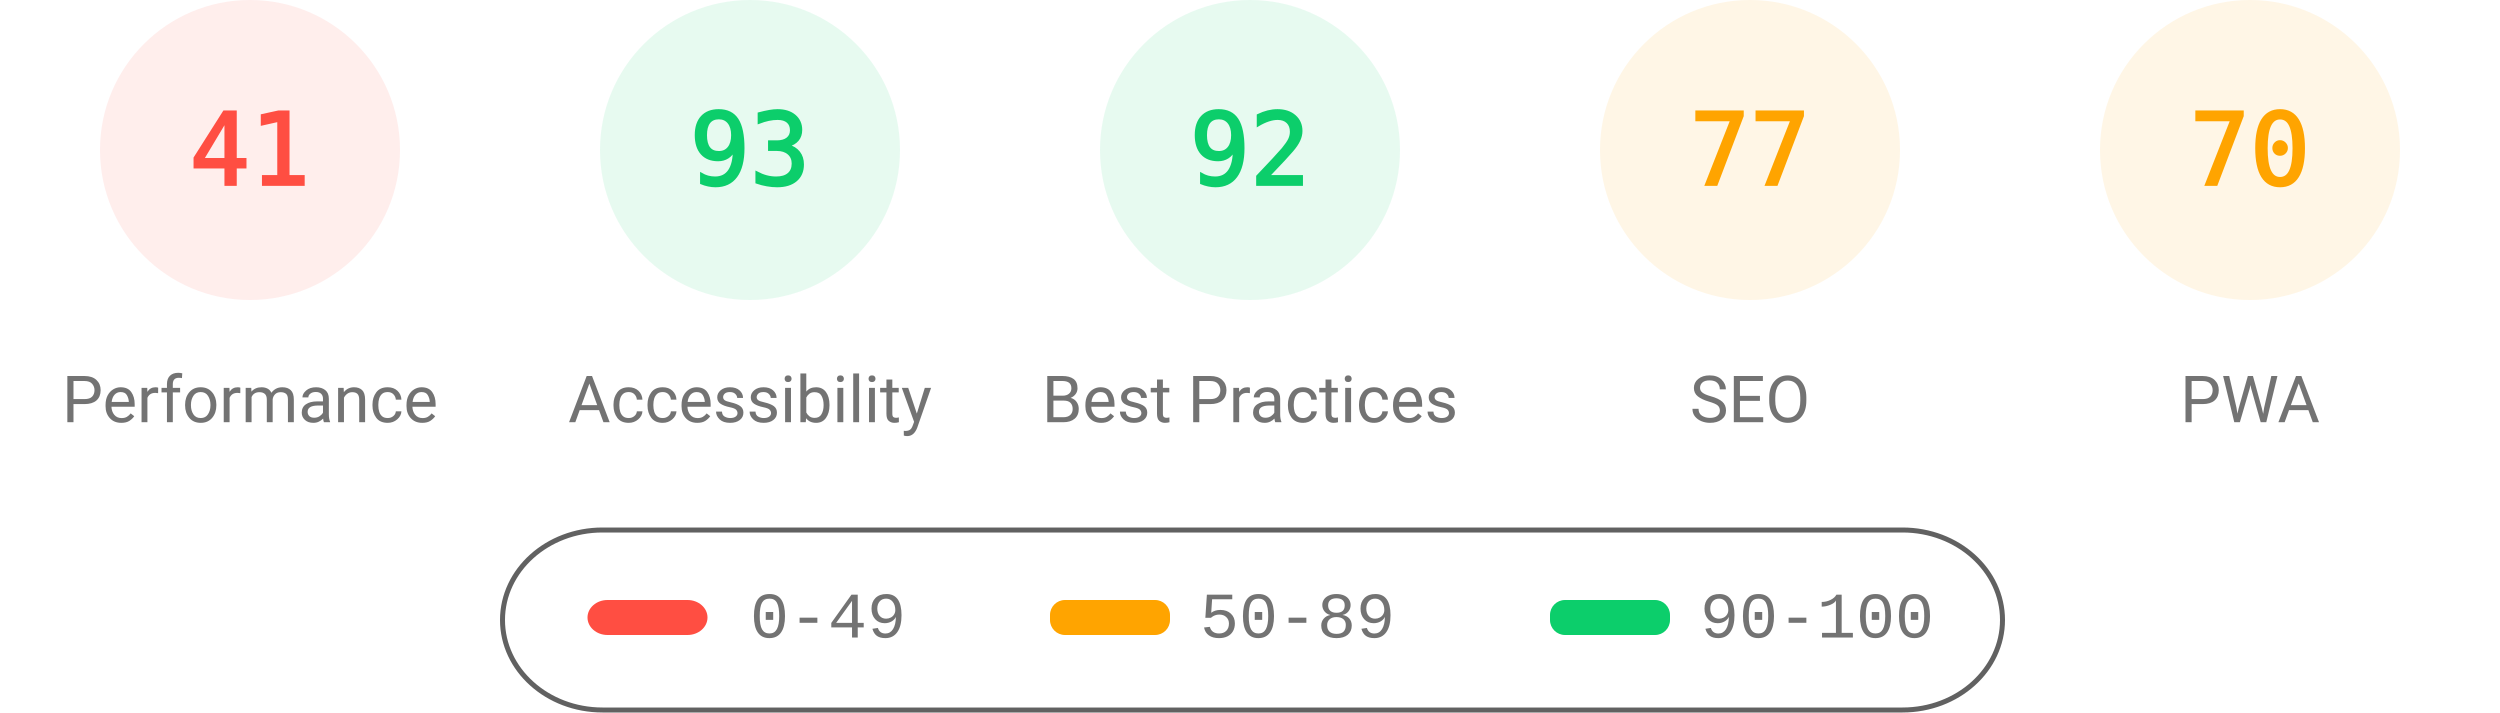
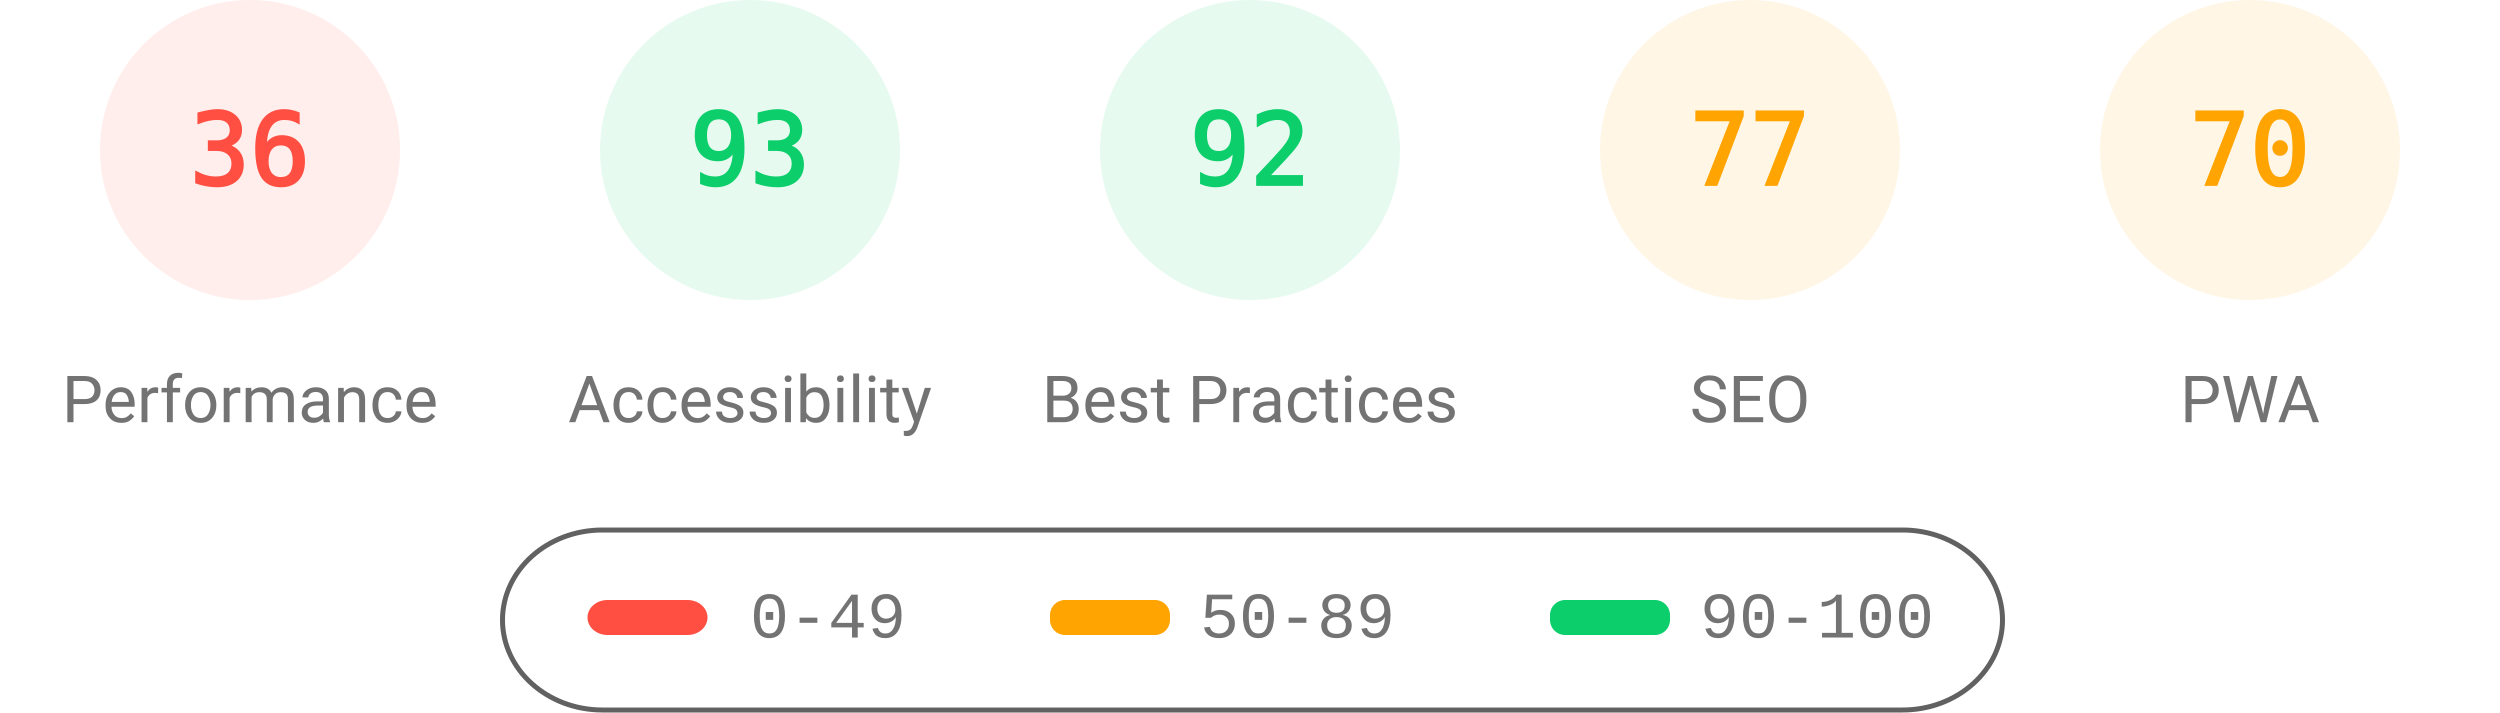
<svg xmlns="http://www.w3.org/2000/svg" fill="none" width="1000" height="285">
  <style>.gauge-base{opacity:.1}.gauge-arc{fill:none;animation-delay:250ms;stroke-linecap:round;transform:rotate(-90deg);transform-origin:100px 60px;animation:load-gauge 1s ease forwards}.guage-text{font-size:40px;font-family:monospace;text-align:center}.guage-red{color:#ff4e42;fill:#ff4e42;stroke:#ff4e42}.guage-orange{color:#ffa400;fill:#ffa400;stroke:#ffa400}.guage-green{color:#0cce6b;fill:#0cce6b;stroke:#0cce6b}.guage-undefined{color:#5c5c5c;fill:#5c5c5c;stroke:#5c5c5c}.guage-title{color:#737373;fill:#737373;stroke:none;font-size:26px;line-height:26px;font-family:Roboto,Halvetica,Arial,sans-serif}@keyframes load-gauge{from{stroke-dasharray:0 352.858}}</style>
  <svg class="guage-div guage-perf guage-red" viewBox="0 0 200 200" width="200" height="200">
    <circle class="gauge-base" r="56" cx="100" cy="60" stroke-width="8" />
-     <circle class="gauge-arc guage-arc-1" r="56" cx="100" cy="60" stroke-width="8" style="stroke-dasharray:144.262,351.858" />
-     <text class="guage-text" x="100" y="60" alignment-baseline="central" dominant-baseline="central" text-anchor="middle">41</text>
+     <circle class="gauge-arc guage-arc-1" r="56" cx="100" cy="60" stroke-width="8" style="stroke-dasharray:126.669,351.858" />
+     <text class="guage-text" x="100" y="60" alignment-baseline="central" dominant-baseline="central" text-anchor="middle">36</text>
    <text class="guage-title" x="100" y="160" alignment-baseline="central" dominant-baseline="central" text-anchor="middle">Performance</text>
  </svg>
  <svg class="guage-div guage-acc guage-green" viewBox="0 0 200 200" width="200" height="200" x="200">
    <circle class="gauge-base" r="56" cx="100" cy="60" stroke-width="8" />
    <circle class="gauge-arc guage-arc-2" r="56" cx="100" cy="60" stroke-width="8" style="stroke-dasharray:327.228,351.858" />
    <text class="guage-text" x="100" y="60" alignment-baseline="central" dominant-baseline="central" text-anchor="middle">93</text>
    <text class="guage-title" x="100" y="160" alignment-baseline="central" dominant-baseline="central" text-anchor="middle">Accessibility</text>
  </svg>
  <svg class="guage-div guage-best guage-green" viewBox="0 0 200 200" width="200" height="200" x="400">
    <circle class="gauge-base" r="56" cx="100" cy="60" stroke-width="8" />
    <circle class="gauge-arc guage-arc-3" r="56" cx="100" cy="60" stroke-width="8" style="stroke-dasharray:323.709,351.858" />
    <text class="guage-text" x="100" y="60" alignment-baseline="central" dominant-baseline="central" text-anchor="middle">92</text>
    <text class="guage-title" x="100" y="160" alignment-baseline="central" dominant-baseline="central" text-anchor="middle">Best Practices</text>
  </svg>
  <svg class="guage-div guage-seo guage-orange" viewBox="0 0 200 200" width="200" height="200" x="600">
    <circle class="gauge-base" r="56" cx="100" cy="60" stroke-width="8" />
    <circle class="gauge-arc guage-arc-4" r="56" cx="100" cy="60" stroke-width="8" style="stroke-dasharray:270.931,351.858" />
    <text class="guage-text" x="100" y="60" alignment-baseline="central" dominant-baseline="central" text-anchor="middle">77</text>
    <text class="guage-title" x="100" y="160" alignment-baseline="central" dominant-baseline="central" text-anchor="middle">SEO</text>
  </svg>
  <svg class="guage-div guage-pwa guage-orange" viewBox="0 0 200 200" width="200" height="200" x="800">
    <circle class="gauge-base" r="56" cx="100" cy="60" stroke-width="8" />
    <circle class="gauge-arc guage-arc-4" r="56" cx="100" cy="60" stroke-width="8" style="stroke-dasharray:246.301,351.858" />
    <text class="guage-text" x="100" y="60" alignment-baseline="central" dominant-baseline="central" text-anchor="middle">70</text>
    <text class="guage-title" x="100" y="160" alignment-baseline="central" dominant-baseline="central" text-anchor="middle">PWA</text>
  </svg>
  <svg width="604" height="76" x="200" y="210">
    <path fill="none" id="canvas_background" d="M-1-1h604v80H-1z" />
    <rect fill-opacity="0" stroke="#616161" stroke-width="2" rx="40" id="svg_2" height="72" width="600" y="2" x="1" fill="#000" />
    <rect stroke="#000" rx="8" id="svg_3" height="14" width="48" y="30" x="35" stroke-opacity="null" stroke-width="0" fill="#ff4e42" />
    <rect stroke="#000" rx="6" id="svg_4" height="14" width="48" y="30" x="220" stroke-opacity="null" stroke-width="0" fill="#ffa400" />
    <rect stroke="#000" rx="6" id="svg_5" height="14" width="48" y="30" x="420" stroke-opacity="null" stroke-width="0" fill="#0cce6b" />
    <text xml:space="preserve" text-anchor="start" font-family="'Courier New', Courier, monospace" font-size="26" id="svg_6" y="45" x="100" stroke-opacity="null" stroke-width="0" stroke="#000" fill="#737373">0-49</text>
    <text xml:space="preserve" text-anchor="start" font-family="'Courier New', Courier, monospace" font-size="26" id="svg_7" y="45" x="280" stroke-opacity="null" stroke-width="0" stroke="#000" fill="#737373">50-89</text>
    <text xml:space="preserve" text-anchor="start" font-family="'Courier New', Courier, monospace" font-size="26" id="svg_8" y="45" x="480" stroke-opacity="null" stroke-width="0" stroke="#000" fill="#737373">90-100</text>
  </svg>
</svg>
